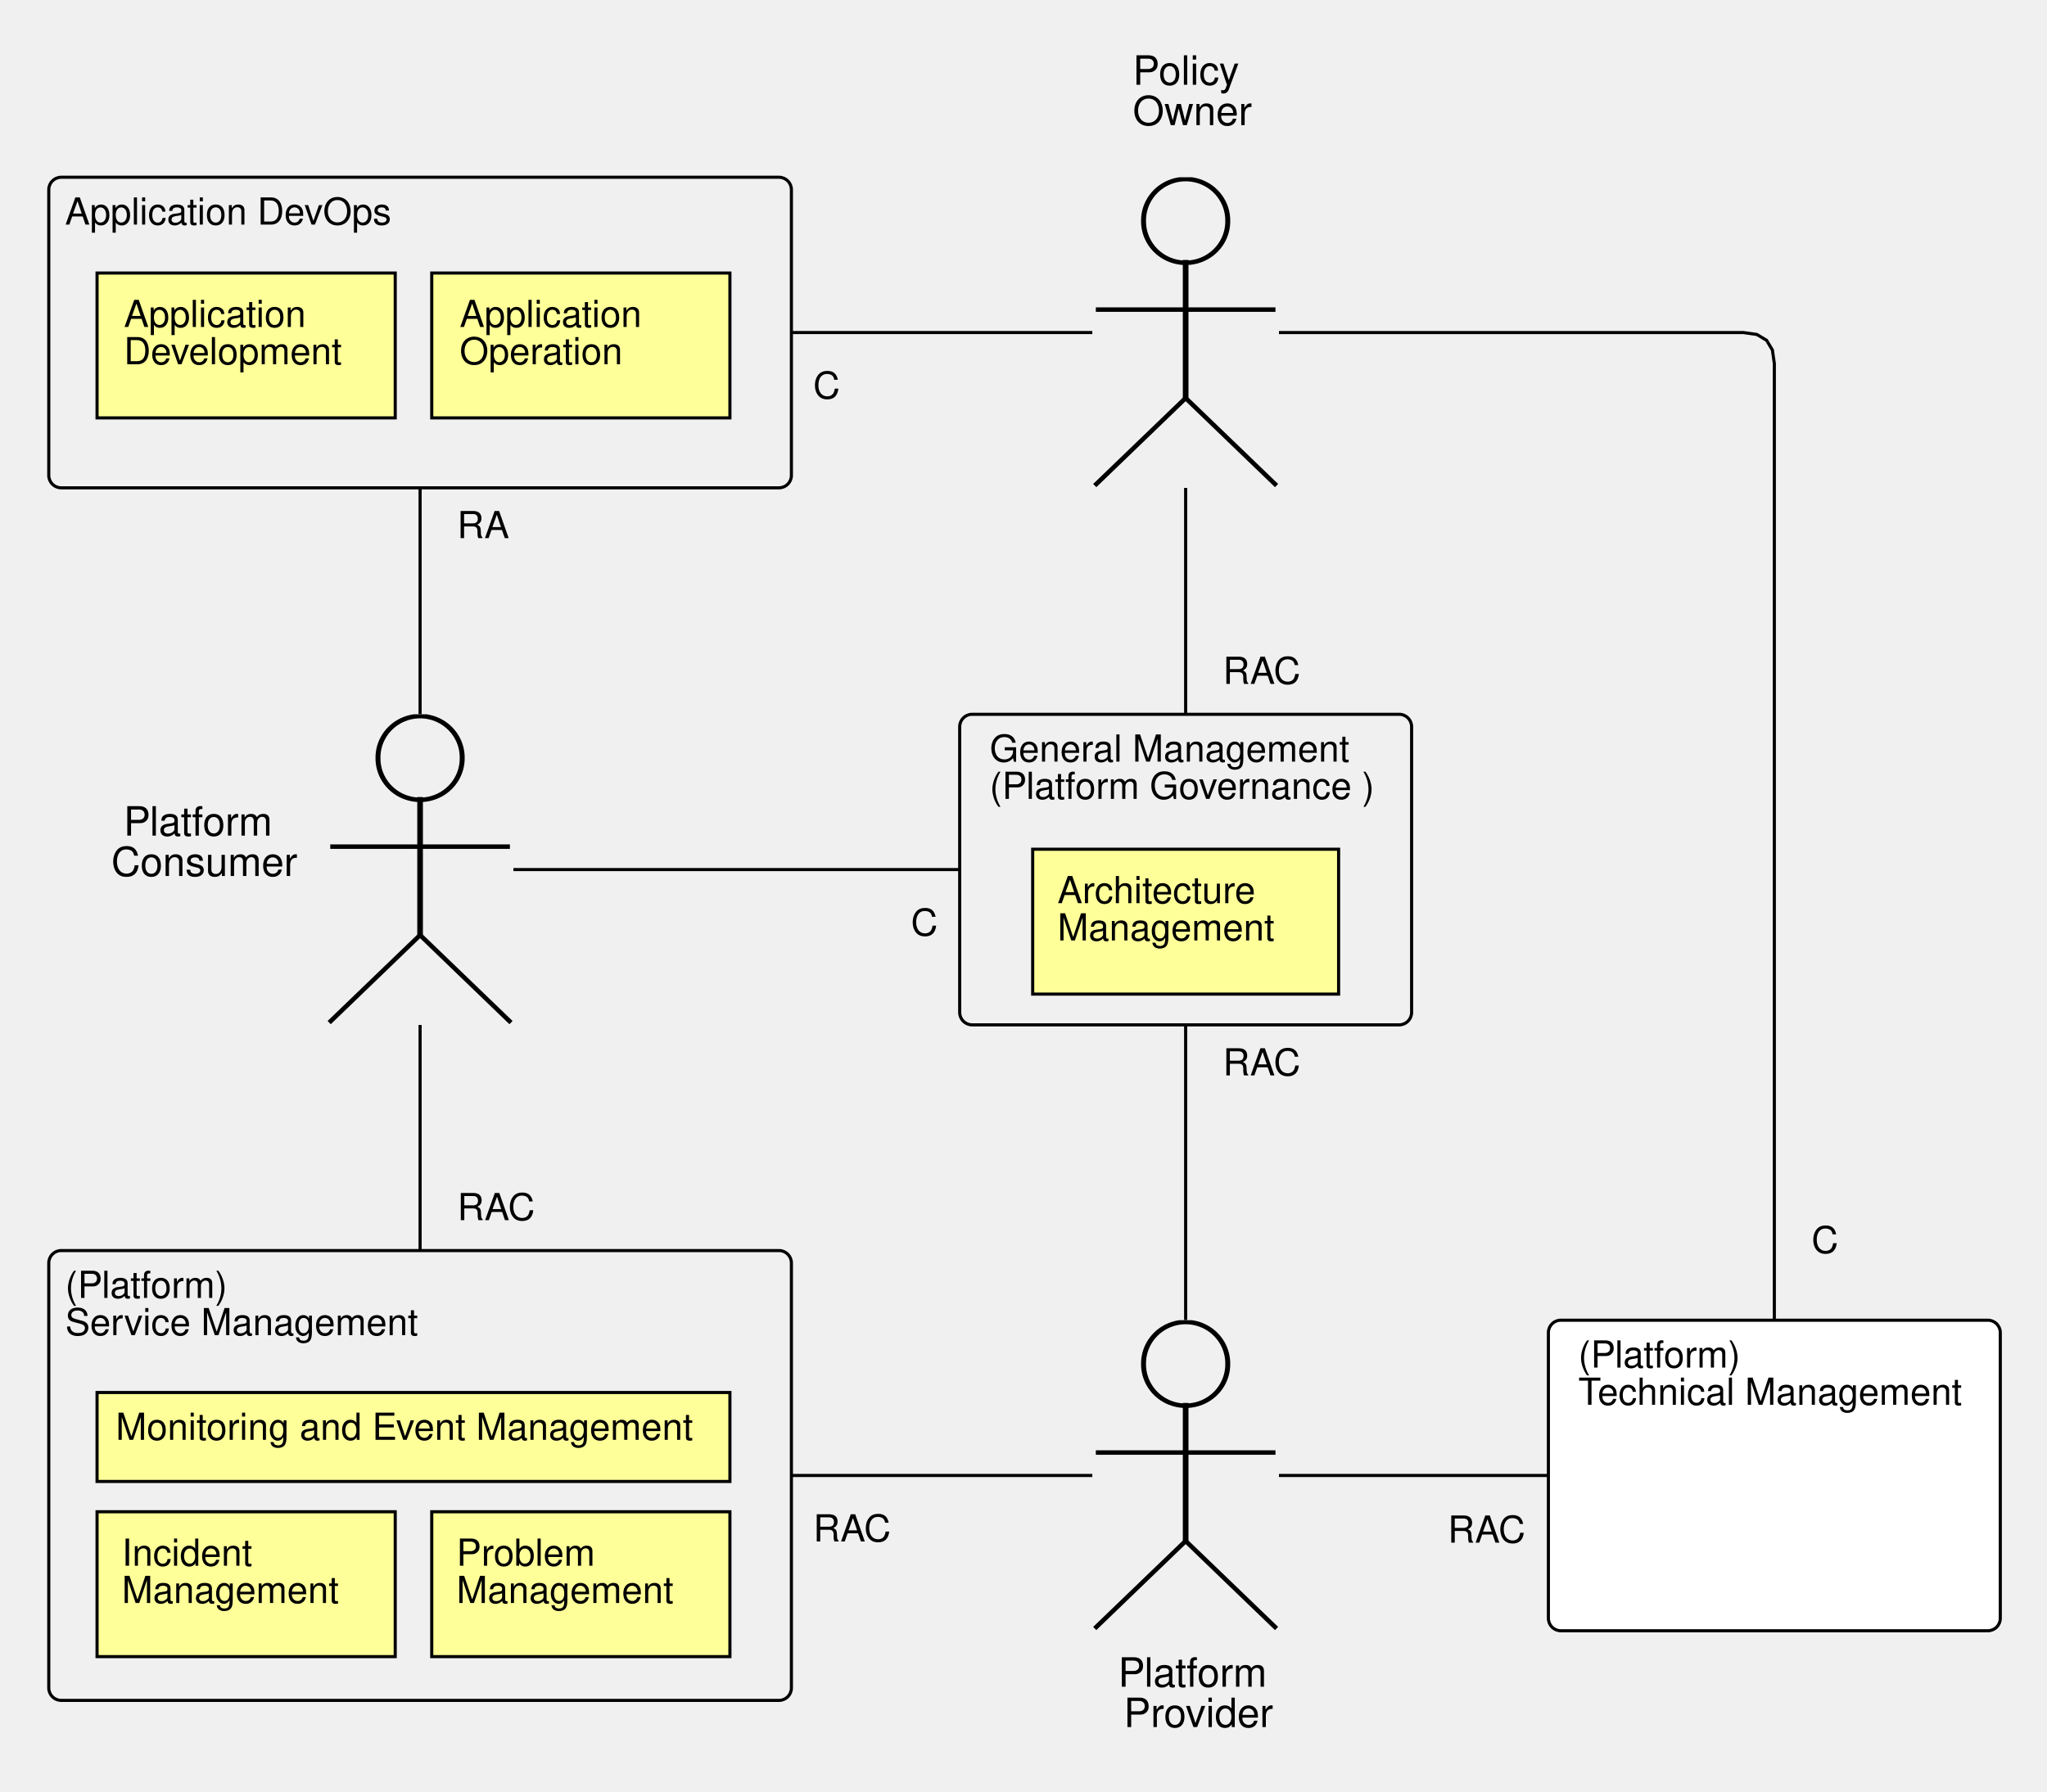
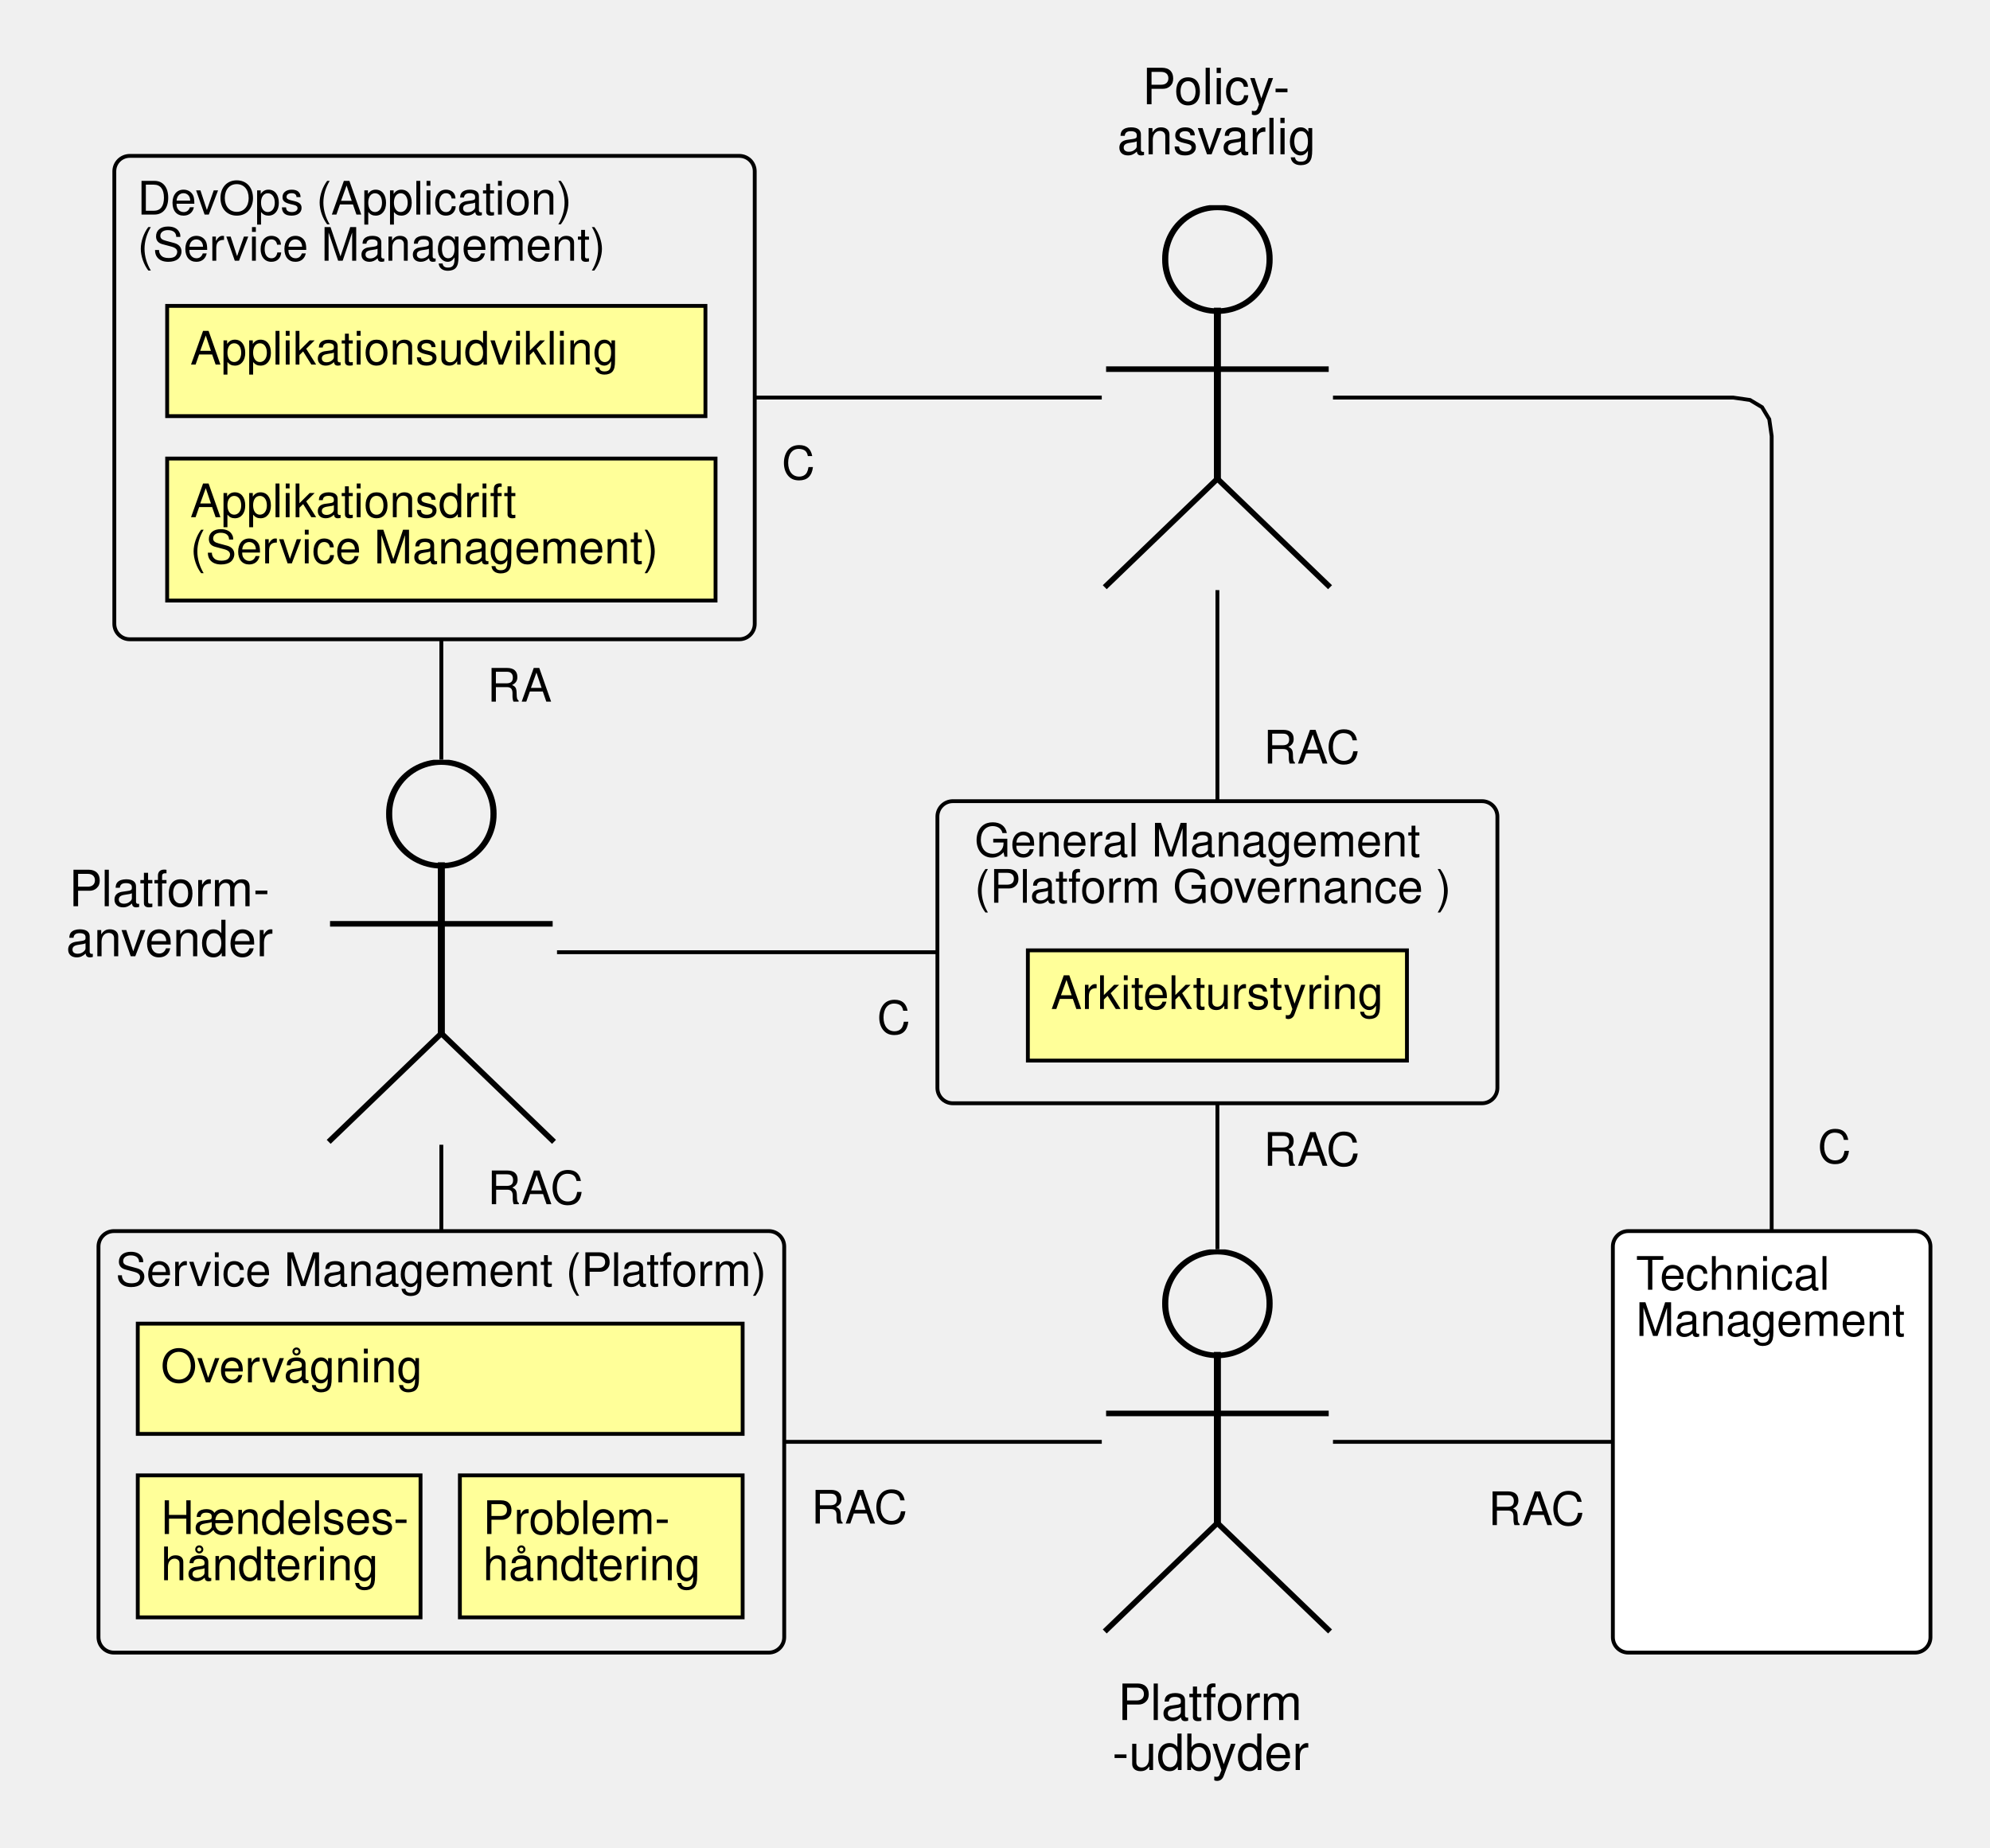
- <svg xmlns="http://www.w3.org/2000/svg" xmlns:xlink="http://www.w3.org/1999/xlink" fill-opacity="1" color-rendering="auto" color-interpolation="auto" text-rendering="auto" stroke="black" stroke-linecap="square" stroke-miterlimit="10" shape-rendering="auto" stroke-opacity="1" fill="black" stroke-dasharray="none" font-weight="normal" stroke-width="1" height="auto" font-family="'Dialog'" font-style="normal" stroke-linejoin="miter" font-size="12px" stroke-dashoffset="0" image-rendering="auto" viewBox="0 0 659 577">
+ <svg xmlns="http://www.w3.org/2000/svg" xmlns:xlink="http://www.w3.org/1999/xlink" fill-opacity="1" color-rendering="auto" color-interpolation="auto" text-rendering="auto" stroke="black" stroke-linecap="square" width="517" stroke-miterlimit="10" shape-rendering="auto" stroke-opacity="1" fill="black" stroke-dasharray="none" font-weight="normal" stroke-width="1" height="480" font-family="'Dialog'" font-style="normal" stroke-linejoin="miter" font-size="12px" stroke-dashoffset="0" image-rendering="auto">
  <defs id="genericDefs" />
  <g>
    <g id="y.node.0">
      <a xlink:href="https://digst.github.io/cloud/spec.html#platformudbyder">
-         <g text-rendering="geometricPrecision" shape-rendering="geometricPrecision" transform="matrix(1.4634,0,0,1.4493,351.7021,425.1)">
+         <g text-rendering="geometricPrecision" shape-rendering="geometricPrecision" transform="matrix(1.4634,0,0,1.4493,286.2799,324.6524)">
          <g>
            <svg opacity="1" writing-mode="lr-tb" stop-color="rgb(0, 0, 0)" shape-rendering="auto" glyph-orientation-horizontal="0deg" color-profile="auto" lighting-color="rgb(255, 255, 255)" color="rgb(0, 0, 0)" font-weight="400" alignment-baseline="auto" font-style="normal" version="1.0" color-interpolation-filters="linearrgb" text-anchor="start" stroke-linecap="butt" color-interpolation="srgb" font-variant="normal" word-spacing="normal" fill-opacity="1" text-rendering="auto" clip-path="none" text-decoration="none" letter-spacing="normal" glyph-orientation-vertical="auto" display="inline" font-size-adjust="none" overflow="hidden" fill="rgb(0, 0, 0)" font-stretch="normal" stroke-dasharray="none" id="svg1.svg2" stroke-miterlimit="4" stop-opacity="1" color-rendering="auto" font-size="12" pointer-events="visiblepainted" mask="none" direction="ltr" baseline-shift="baseline" enable-background="accumulate" fill-rule="nonzero" image-rendering="auto" stroke-dashoffset="0" marker-end="none" width="41" clip="auto" cursor="auto" stroke="none" filter="none" visibility="visible" kerning="auto" stroke-width="1" font-family="&quot;Arial&quot;,&quot;Helvetica&quot;,sans-serif" flood-opacity="1" clip-rule="nonzero" src="none" height="68.997" unicode-bidi="normal" stroke-linejoin="miter" stroke-opacity="1" flood-color="rgb(0, 0, 0)" dominant-baseline="auto" marker-start="none" marker-mid="none">
              <defs id="svg1.defs4">
                <clipPath clipPathUnits="userSpaceOnUse" id="clipPath1">
-                   <path d="M0 0 L659 0 L659 577 L0 577 L0 0 Z" />
+                   <path d="M0 0 L517 0 L517 480 L0 480 L0 0 Z" />
                </clipPath>
                <clipPath clipPathUnits="userSpaceOnUse" id="clipPath2">
                  <path d="M0 0 L0 18 L140 18 L140 0 Z" />
                </clipPath>
              </defs>
              <g id="svg1.layer1" transform="translate(-29.5,-42.95948)">
                <a id="svg1.a3142" transform="matrix(1.087391,0,0,1,-4.4742,0)">
                  <path transform="translate(11.58689,5.290899)" style="fill:none;fill-rule:evenodd;stroke:#000000;stroke-width:1px;stroke-linecap:butt;stroke-linejoin:miter;stroke-opacity:1" id="svg1.path2160" d="M 47.029 47.37 A 8.52 9.201 0 1 1  29.99,47.37 A 8.52 9.201 0 1 1  47.029 47.37 z" />
                </a>
                <path style="fill:none" d="M 47.711 48.392 A 3.749 0 0 1 1  40.213,48.392 A 3.749 0 0 1 1  47.711 48.392 z" id="svg1.path3134" />
                <path style="fill:none;fill-rule:evenodd;stroke:#000000;stroke-width:1.243px;stroke-linecap:butt;stroke-linejoin:miter;stroke-opacity:1" d="M 50,61.337 C 50,91.363 50,92.248 50,92.248" id="svg1.path3136" />
                <path style="fill:none;fill-rule:evenodd;stroke:#000000;stroke-width:1px;stroke-linecap:butt;stroke-linejoin:miter;stroke-opacity:1" d="M 69.761,72.362 C 69.761,72.362 69.761,72.362 50.239,72.362 C 30.239,72.362 30.239,72.362 30.239,72.362 L 30.239,72.362" id="svg1.path3138" />
                <path style="fill:none;fill-rule:evenodd;stroke:#000000;stroke-width:1px;stroke-linecap:butt;stroke-linejoin:miter;stroke-opacity:1" d="M 30,111.457 C 30,111.457 30,111.457 50,92.014 C 70,111.457 70,111.457 70,111.457" id="svg1.path3140" />
              </g>
            </svg>
          </g>
        </g>
        <g>
-           <g font-size="13px" stroke-linecap="butt" transform="matrix(1,0,0,1,219,20)" text-rendering="geometricPrecision" font-family="'Helvetica'" shape-rendering="geometricPrecision" stroke-miterlimit="1.45">
-             <text x="140.973" xml:space="preserve" y="523.115" stroke="none">Platform </text>
-           </g>
-           <g font-size="13px" stroke-linecap="butt" transform="matrix(1,0,0,1,219,20)" text-rendering="geometricPrecision" font-family="'Helvetica'" shape-rendering="geometricPrecision" stroke-miterlimit="1.45">
-             <text x="142.776" xml:space="preserve" y="536.115" stroke="none">Provider</text>
+           <g font-size="13px" stroke-linecap="butt" transform="matrix(1,0,0,1,233,-6)" text-rendering="geometricPrecision" font-family="'Helvetica'" shape-rendering="geometricPrecision" stroke-miterlimit="1.45">
+             <text x="57.425" xml:space="preserve" y="452.93" stroke="none">Platform</text>
+           </g>
+           <g font-size="13px" stroke-linecap="butt" transform="matrix(1,0,0,1,233,-6)" text-rendering="geometricPrecision" font-family="'Helvetica'" shape-rendering="geometricPrecision" stroke-miterlimit="1.45">
+             <text x="55.972" xml:space="preserve" y="465.93" stroke="none">-udbyder</text>
          </g>
        </g>
      </a>
    </g>
    <g id="y.node.1">
      <a xlink:href="https://digst.github.io/cloud/spec.html#platformanvender">
-         <g text-rendering="geometricPrecision" shape-rendering="geometricPrecision" transform="matrix(1.4634,0,0,1.4493,105.2421,230)">
+         <g text-rendering="geometricPrecision" shape-rendering="geometricPrecision" transform="matrix(1.4634,0,0,1.4493,84.6625,197.4284)">
          <g>
            <svg opacity="1" writing-mode="lr-tb" stop-color="rgb(0, 0, 0)" shape-rendering="auto" glyph-orientation-horizontal="0deg" color-profile="auto" lighting-color="rgb(255, 255, 255)" color="rgb(0, 0, 0)" font-weight="400" alignment-baseline="auto" font-style="normal" version="1.0" color-interpolation-filters="linearrgb" text-anchor="start" stroke-linecap="butt" color-interpolation="srgb" font-variant="normal" word-spacing="normal" fill-opacity="1" text-rendering="auto" clip-path="none" text-decoration="none" letter-spacing="normal" glyph-orientation-vertical="auto" display="inline" font-size-adjust="none" overflow="hidden" fill="rgb(0, 0, 0)" font-stretch="normal" stroke-dasharray="none" id="svg2.svg2" stroke-miterlimit="4" stop-opacity="1" color-rendering="auto" font-size="12" pointer-events="visiblepainted" mask="none" direction="ltr" baseline-shift="baseline" enable-background="accumulate" fill-rule="nonzero" image-rendering="auto" stroke-dashoffset="0" marker-end="none" width="41" clip="auto" cursor="auto" stroke="none" filter="none" visibility="visible" kerning="auto" stroke-width="1" font-family="&quot;Arial&quot;,&quot;Helvetica&quot;,sans-serif" flood-opacity="1" clip-rule="nonzero" src="none" height="68.997" unicode-bidi="normal" stroke-linejoin="miter" stroke-opacity="1" flood-color="rgb(0, 0, 0)" dominant-baseline="auto" marker-start="none" marker-mid="none">
              <defs id="svg2.defs4" />
              <g id="svg2.layer1" transform="translate(-29.5,-42.95948)">
                <a id="svg2.a3142" transform="matrix(1.087391,0,0,1,-4.4742,0)">
                  <path transform="translate(11.58689,5.290899)" style="fill:none;fill-rule:evenodd;stroke:#000000;stroke-width:1px;stroke-linecap:butt;stroke-linejoin:miter;stroke-opacity:1" id="svg2.path2160" d="M 47.029 47.37 A 8.52 9.201 0 1 1  29.99,47.37 A 8.52 9.201 0 1 1  47.029 47.37 z" />
                </a>
                <path style="fill:none" d="M 47.711 48.392 A 3.749 0 0 1 1  40.213,48.392 A 3.749 0 0 1 1  47.711 48.392 z" id="svg2.path3134" />
                <path style="fill:none;fill-rule:evenodd;stroke:#000000;stroke-width:1.243px;stroke-linecap:butt;stroke-linejoin:miter;stroke-opacity:1" d="M 50,61.337 C 50,91.363 50,92.248 50,92.248" id="svg2.path3136" />
                <path style="fill:none;fill-rule:evenodd;stroke:#000000;stroke-width:1px;stroke-linecap:butt;stroke-linejoin:miter;stroke-opacity:1" d="M 69.761,72.362 C 69.761,72.362 69.761,72.362 50.239,72.362 C 30.239,72.362 30.239,72.362 30.239,72.362 L 30.239,72.362" id="svg2.path3138" />
                <path style="fill:none;fill-rule:evenodd;stroke:#000000;stroke-width:1px;stroke-linecap:butt;stroke-linejoin:miter;stroke-opacity:1" d="M 30,111.457 C 30,111.457 30,111.457 50,92.014 C 70,111.457 70,111.457 70,111.457" id="svg2.path3140" />
              </g>
            </svg>
          </g>
        </g>
        <g>
-           <g font-size="13px" stroke-linecap="butt" transform="matrix(1,0,0,1,219,20)" text-rendering="geometricPrecision" font-family="'Helvetica'" shape-rendering="geometricPrecision" stroke-miterlimit="1.45">
-             <text x="-179.203" xml:space="preserve" y="249.067" stroke="none">Platform </text>
-             <text x="-183.18" xml:space="preserve" y="262.067" stroke="none">Consumer</text>
+           <g font-size="13px" stroke-linecap="butt" transform="matrix(1,0,0,1,233,-6)" text-rendering="geometricPrecision" font-family="'Helvetica'" shape-rendering="geometricPrecision" stroke-miterlimit="1.45">
+             <text x="-215.101" xml:space="preserve" y="241.474" stroke="none">Platform-</text>
+             <text x="-215.84" xml:space="preserve" y="254.474" stroke="none">anvender</text>
          </g>
        </g>
      </a>
    </g>
    <g id="y.node.2">
      <a xlink:href="https://digst.github.io/cloud/spec.html#policy-owner">
-         <g text-rendering="geometricPrecision" shape-rendering="geometricPrecision" transform="matrix(1.4634,0,0,1.4493,351.7021,57.0764)">
+         <g text-rendering="geometricPrecision" shape-rendering="geometricPrecision" transform="matrix(1.4634,0,0,1.4493,286.2799,53.3084)">
          <g>
            <svg opacity="1" writing-mode="lr-tb" stop-color="rgb(0, 0, 0)" shape-rendering="auto" glyph-orientation-horizontal="0deg" color-profile="auto" lighting-color="rgb(255, 255, 255)" color="rgb(0, 0, 0)" font-weight="400" alignment-baseline="auto" font-style="normal" version="1.0" color-interpolation-filters="linearrgb" text-anchor="start" stroke-linecap="butt" color-interpolation="srgb" font-variant="normal" word-spacing="normal" fill-opacity="1" text-rendering="auto" clip-path="none" text-decoration="none" letter-spacing="normal" glyph-orientation-vertical="auto" display="inline" font-size-adjust="none" overflow="hidden" fill="rgb(0, 0, 0)" font-stretch="normal" stroke-dasharray="none" id="svg3.svg2" stroke-miterlimit="4" stop-opacity="1" color-rendering="auto" font-size="12" pointer-events="visiblepainted" mask="none" direction="ltr" baseline-shift="baseline" enable-background="accumulate" fill-rule="nonzero" image-rendering="auto" stroke-dashoffset="0" marker-end="none" width="41" clip="auto" cursor="auto" stroke="none" filter="none" visibility="visible" kerning="auto" stroke-width="1" font-family="&quot;Arial&quot;,&quot;Helvetica&quot;,sans-serif" flood-opacity="1" clip-rule="nonzero" src="none" height="68.997" unicode-bidi="normal" stroke-linejoin="miter" stroke-opacity="1" flood-color="rgb(0, 0, 0)" dominant-baseline="auto" marker-start="none" marker-mid="none">
              <defs id="svg3.defs4" />
              <g id="svg3.layer1" transform="translate(-29.5,-42.95948)">
                <a id="svg3.a3142" transform="matrix(1.087391,0,0,1,-4.4742,0)">
                  <path transform="translate(11.58689,5.290899)" style="fill:none;fill-rule:evenodd;stroke:#000000;stroke-width:1px;stroke-linecap:butt;stroke-linejoin:miter;stroke-opacity:1" id="svg3.path2160" d="M 47.029 47.37 A 8.52 9.201 0 1 1  29.99,47.37 A 8.52 9.201 0 1 1  47.029 47.37 z" />
                </a>
                <path style="fill:none" d="M 47.711 48.392 A 3.749 0 0 1 1  40.213,48.392 A 3.749 0 0 1 1  47.711 48.392 z" id="svg3.path3134" />
                <path style="fill:none;fill-rule:evenodd;stroke:#000000;stroke-width:1.243px;stroke-linecap:butt;stroke-linejoin:miter;stroke-opacity:1" d="M 50,61.337 C 50,91.363 50,92.248 50,92.248" id="svg3.path3136" />
                <path style="fill:none;fill-rule:evenodd;stroke:#000000;stroke-width:1px;stroke-linecap:butt;stroke-linejoin:miter;stroke-opacity:1" d="M 69.761,72.362 C 69.761,72.362 69.761,72.362 50.239,72.362 C 30.239,72.362 30.239,72.362 30.239,72.362 L 30.239,72.362" id="svg3.path3138" />
                <path style="fill:none;fill-rule:evenodd;stroke:#000000;stroke-width:1px;stroke-linecap:butt;stroke-linejoin:miter;stroke-opacity:1" d="M 30,111.457 C 30,111.457 30,111.457 50,92.014 C 70,111.457 70,111.457 70,111.457" id="svg3.path3140" />
              </g>
            </svg>
          </g>
        </g>
        <g>
-           <g font-size="13px" stroke-linecap="butt" transform="matrix(1,0,0,1,219,20)" text-rendering="geometricPrecision" font-family="'Helvetica'" shape-rendering="geometricPrecision" stroke-miterlimit="1.45">
-             <text x="145.685" xml:space="preserve" y="7.292" stroke="none">Policy </text>
-             <text x="145.685" xml:space="preserve" y="20.292" stroke="none">Owner</text>
+           <g font-size="13px" stroke-linecap="butt" transform="matrix(1,0,0,1,233,-6)" text-rendering="geometricPrecision" font-family="'Helvetica'" shape-rendering="geometricPrecision" stroke-miterlimit="1.45">
+             <text x="63.777" xml:space="preserve" y="33.09" stroke="none">Policy-</text>
+             <text x="57.267" xml:space="preserve" y="46.09" stroke="none">ansvarlig</text>
          </g>
        </g>
      </a>
    </g>
    <g id="y.node.3">
-       <g text-rendering="geometricPrecision" stroke-miterlimit="1.45" shape-rendering="geometricPrecision" transform="matrix(1,0,0,1,219,20)" stroke-linecap="butt">
-         <rect x="-203.298" y="382.676" fill="none" width="239.079" rx="4" ry="4" height="144.847" />
-       </g>
-       <g>
-         <g text-rendering="geometricPrecision" stroke-miterlimit="1.45" shape-rendering="geometricPrecision" font-family="'Helvetica'" transform="matrix(1,0,0,1,219,20)" stroke-linecap="butt">
-           <text x="-197.996" xml:space="preserve" y="397.919" stroke="none">(Platform) </text>
-           <text x="-197.996" xml:space="preserve" y="409.919" stroke="none">Service Management</text>
+       <g text-rendering="geometricPrecision" stroke-miterlimit="1.45" shape-rendering="geometricPrecision" transform="matrix(1,0,0,1,233,-6)" stroke-linecap="butt">
+         <rect x="-207.413" y="325.893" fill="none" width="178.151" rx="4" ry="4" height="109.519" />
+       </g>
+       <g>
+         <g text-rendering="geometricPrecision" stroke-miterlimit="1.45" shape-rendering="geometricPrecision" font-family="'Helvetica'" transform="matrix(1,0,0,1,233,-6)" stroke-linecap="butt">
+           <text x="-202.953" xml:space="preserve" y="340.159" stroke="none">Service Management (Platform)</text>
        </g>
      </g>
    </g>
    <g id="y.node.4">
-       <g text-rendering="geometricPrecision" stroke-miterlimit="1.45" shape-rendering="geometricPrecision" transform="matrix(1,0,0,1,219,20)" stroke-linecap="butt">
-         <rect x="-203.298" y="37.076" fill="none" width="239.079" rx="4" ry="4" height="100" />
-       </g>
-       <g>
-         <g text-rendering="geometricPrecision" stroke-miterlimit="1.45" shape-rendering="geometricPrecision" font-family="'Helvetica'" transform="matrix(1,0,0,1,219,20)" stroke-linecap="butt">
-           <text x="-198.07" xml:space="preserve" y="52.32" stroke="none">Application DevOps</text>
+       <g text-rendering="geometricPrecision" stroke-miterlimit="1.45" shape-rendering="geometricPrecision" transform="matrix(1,0,0,1,233,-6)" stroke-linecap="butt">
+         <rect x="-203.298" y="46.508" fill="none" width="166.375" rx="4" ry="4" height="125.6" />
+       </g>
+       <g>
+         <g text-rendering="geometricPrecision" stroke-miterlimit="1.45" shape-rendering="geometricPrecision" font-family="'Helvetica'" transform="matrix(1,0,0,1,233,-6)" stroke-linecap="butt">
+           <text x="-197.298" xml:space="preserve" y="61.749" stroke="none">DevOps (Application) </text>
+           <text x="-197.298" xml:space="preserve" y="73.749" stroke="none">(Service Management)</text>
        </g>
      </g>
    </g>
    <g id="y.node.5">
-       <g fill="white" text-rendering="geometricPrecision" shape-rendering="geometricPrecision" transform="matrix(1,0,0,1,219,20)" stroke="white">
-         <rect x="279.48" y="405.1" width="145.484" rx="4" ry="4" height="100" stroke="none" />
-       </g>
-       <g text-rendering="geometricPrecision" stroke-miterlimit="1.45" shape-rendering="geometricPrecision" transform="matrix(1,0,0,1,219,20)" stroke-linecap="butt">
-         <rect x="279.48" y="405.1" fill="none" width="145.484" rx="4" ry="4" height="100" />
-       </g>
-       <g>
-         <g text-rendering="geometricPrecision" stroke-miterlimit="1.45" shape-rendering="geometricPrecision" font-family="'Helvetica'" transform="matrix(1,0,0,1,219,20)" stroke-linecap="butt">
-           <text x="289.113" xml:space="preserve" y="420.342" stroke="none">(Platform) </text>
-           <text x="289.113" xml:space="preserve" y="432.342" stroke="none">Technical Management</text>
+       <g fill="white" text-rendering="geometricPrecision" shape-rendering="geometricPrecision" transform="matrix(1,0,0,1,233,-6)" stroke="white">
+         <rect x="186.022" y="325.893" width="82.508" rx="4" ry="4" height="109.519" stroke="none" />
+       </g>
+       <g text-rendering="geometricPrecision" stroke-miterlimit="1.45" shape-rendering="geometricPrecision" transform="matrix(1,0,0,1,233,-6)" stroke-linecap="butt">
+         <rect x="186.022" y="325.893" fill="none" width="82.508" rx="4" ry="4" height="109.519" />
+       </g>
+       <g>
+         <g text-rendering="geometricPrecision" stroke-miterlimit="1.45" shape-rendering="geometricPrecision" font-family="'Helvetica'" transform="matrix(1,0,0,1,233,-6)" stroke-linecap="butt">
+           <text x="192.022" xml:space="preserve" y="341.133" stroke="none">Technical </text>
+           <text x="192.022" xml:space="preserve" y="353.133" stroke="none">Management</text>
        </g>
      </g>
    </g>
    <g id="y.node.6">
-       <g text-rendering="geometricPrecision" stroke-miterlimit="1.45" shape-rendering="geometricPrecision" transform="matrix(1,0,0,1,219,20)" stroke-linecap="butt">
-         <rect x="89.96" y="210" fill="none" width="145.484" rx="4" ry="4" height="100" />
-       </g>
-       <g>
-         <g text-rendering="geometricPrecision" stroke-miterlimit="1.45" shape-rendering="geometricPrecision" font-family="'Helvetica'" transform="matrix(1,0,0,1,219,20)" stroke-linecap="butt">
-           <text x="99.605" xml:space="preserve" y="225.242" stroke="none">General Management</text>
-           <text x="99.605" xml:space="preserve" y="237.242" stroke="none">(Platform Governance )</text>
+       <g text-rendering="geometricPrecision" stroke-miterlimit="1.45" shape-rendering="geometricPrecision" transform="matrix(1,0,0,1,233,-6)" stroke-linecap="butt">
+         <rect x="10.538" y="214.18" fill="none" width="145.484" rx="4" ry="4" height="78.496" />
+       </g>
+       <g>
+         <g text-rendering="geometricPrecision" stroke-miterlimit="1.45" shape-rendering="geometricPrecision" font-family="'Helvetica'" transform="matrix(1,0,0,1,233,-6)" stroke-linecap="butt">
+           <text x="20.182" xml:space="preserve" y="228.562" stroke="none">General Management</text>
+           <text x="20.182" xml:space="preserve" y="240.562" stroke="none">(Platform Governance )</text>
        </g>
      </g>
    </g>
    <g id="y.node.7">
      <a xlink:href="https://digst.github.io/cloud/spec.html#problem-management">
-         <g fill="rgb(255,255,153)" text-rendering="geometricPrecision" shape-rendering="geometricPrecision" transform="matrix(1,0,0,1,219,20)" stroke="rgb(255,255,153)">
-           <rect x="-80.005" width="95.989" height="46.647" y="466.782" stroke="none" />
-         </g>
-         <g text-rendering="geometricPrecision" stroke-miterlimit="1.45" shape-rendering="geometricPrecision" transform="matrix(1,0,0,1,219,20)" stroke-linecap="butt">
-           <rect fill="none" x="-80.005" width="95.989" height="46.647" y="466.782" />
-         </g>
-         <g>
-           <g text-rendering="geometricPrecision" stroke-miterlimit="1.45" shape-rendering="geometricPrecision" font-family="'Helvetica'" transform="matrix(1,0,0,1,219,20)" stroke-linecap="butt">
-             <text x="-72.026" xml:space="preserve" y="484.157" stroke="none">Problem </text>
-             <text x="-72.026" xml:space="preserve" y="496.157" stroke="none">Management</text>
+         <g fill="rgb(255,255,153)" text-rendering="geometricPrecision" shape-rendering="geometricPrecision" transform="matrix(1,0,0,1,233,-6)" stroke="rgb(255,255,153)">
+           <rect x="-113.523" width="73.461" height="36.898" y="389.362" stroke="none" />
+         </g>
+         <g text-rendering="geometricPrecision" stroke-miterlimit="1.45" shape-rendering="geometricPrecision" transform="matrix(1,0,0,1,233,-6)" stroke-linecap="butt">
+           <rect fill="none" x="-113.523" width="73.461" height="36.898" y="389.362" />
+         </g>
+         <g>
+           <g text-rendering="geometricPrecision" stroke-miterlimit="1.45" shape-rendering="geometricPrecision" font-family="'Helvetica'" transform="matrix(1,0,0,1,233,-6)" stroke-linecap="butt">
+             <text x="-107.523" xml:space="preserve" y="404.602" stroke="none">Problem- </text>
+             <text x="-107.523" xml:space="preserve" y="416.602" stroke="none">håndtering</text>
          </g>
        </g>
      </a>
    </g>
    <g id="y.node.8">
      <a xlink:href="https://digst.github.io/cloud/spec.html#incident-management">
-         <g fill="rgb(255,255,153)" text-rendering="geometricPrecision" shape-rendering="geometricPrecision" transform="matrix(1,0,0,1,219,20)" stroke="rgb(255,255,153)">
-           <rect x="-187.753" width="95.989" height="46.647" y="466.782" stroke="none" />
-         </g>
-         <g text-rendering="geometricPrecision" stroke-miterlimit="1.45" shape-rendering="geometricPrecision" transform="matrix(1,0,0,1,219,20)" stroke-linecap="butt">
-           <rect fill="none" x="-187.753" width="95.989" height="46.647" y="466.782" />
-         </g>
-         <g>
-           <g text-rendering="geometricPrecision" stroke-miterlimit="1.45" shape-rendering="geometricPrecision" font-family="'Helvetica'" transform="matrix(1,0,0,1,219,20)" stroke-linecap="butt">
-             <text x="-179.774" xml:space="preserve" y="484.157" stroke="none">Incident </text>
-             <text x="-179.774" xml:space="preserve" y="496.157" stroke="none">Management</text>
+         <g fill="rgb(255,255,153)" text-rendering="geometricPrecision" shape-rendering="geometricPrecision" transform="matrix(1,0,0,1,233,-6)" stroke="rgb(255,255,153)">
+           <rect x="-197.207" width="73.461" height="36.898" y="389.362" stroke="none" />
+         </g>
+         <g text-rendering="geometricPrecision" stroke-miterlimit="1.45" shape-rendering="geometricPrecision" transform="matrix(1,0,0,1,233,-6)" stroke-linecap="butt">
+           <rect fill="none" x="-197.207" width="73.461" height="36.898" y="389.362" />
+         </g>
+         <g>
+           <g text-rendering="geometricPrecision" stroke-miterlimit="1.45" shape-rendering="geometricPrecision" font-family="'Helvetica'" transform="matrix(1,0,0,1,233,-6)" stroke-linecap="butt">
+             <text x="-191.207" xml:space="preserve" y="404.602" stroke="none">Hændelses-</text>
+             <text x="-191.207" xml:space="preserve" y="416.602" stroke="none">håndtering</text>
          </g>
        </g>
      </a>
    </g>
    <g id="y.node.9">
      <a xlink:href="https://digst.github.io/cloud/spec.html#monitoring-and-event-management">
-         <g fill="rgb(255,255,153)" text-rendering="geometricPrecision" shape-rendering="geometricPrecision" transform="matrix(1,0,0,1,219,20)" stroke="rgb(255,255,153)">
-           <rect x="-187.753" width="203.737" height="28.647" y="428.382" stroke="none" />
-         </g>
-         <g text-rendering="geometricPrecision" stroke-miterlimit="1.45" shape-rendering="geometricPrecision" transform="matrix(1,0,0,1,219,20)" stroke-linecap="butt">
-           <rect fill="none" x="-187.753" width="203.737" height="28.647" y="428.382" />
-         </g>
-         <g>
-           <g text-rendering="geometricPrecision" stroke-miterlimit="1.45" shape-rendering="geometricPrecision" font-family="'Helvetica'" transform="matrix(1,0,0,1,219,20)" stroke-linecap="butt">
-             <text x="-181.753" xml:space="preserve" y="443.622" stroke="none">Monitoring and Event Management</text>
+         <g fill="rgb(255,255,153)" text-rendering="geometricPrecision" shape-rendering="geometricPrecision" transform="matrix(1,0,0,1,233,-6)" stroke="rgb(255,255,153)">
+           <rect x="-197.207" width="157.145" height="28.647" y="349.938" stroke="none" />
+         </g>
+         <g text-rendering="geometricPrecision" stroke-miterlimit="1.45" shape-rendering="geometricPrecision" transform="matrix(1,0,0,1,233,-6)" stroke-linecap="butt">
+           <rect fill="none" x="-197.207" width="157.145" height="28.647" y="349.938" />
+         </g>
+         <g>
+           <g text-rendering="geometricPrecision" stroke-miterlimit="1.45" shape-rendering="geometricPrecision" font-family="'Helvetica'" transform="matrix(1,0,0,1,233,-6)" stroke-linecap="butt">
+             <text x="-191.207" xml:space="preserve" y="365.178" stroke="none">Overvågning</text>
          </g>
        </g>
      </a>
    </g>
    <g id="y.node.10">
-       <a xlink:href="#applikationsudvikling-og--drift">
-         <g fill="rgb(255,255,153)" text-rendering="geometricPrecision" shape-rendering="geometricPrecision" transform="matrix(1,0,0,1,219,20)" stroke="rgb(255,255,153)">
-           <rect x="-187.753" width="95.989" height="46.647" y="67.915" stroke="none" />
-         </g>
-         <g text-rendering="geometricPrecision" stroke-miterlimit="1.45" shape-rendering="geometricPrecision" transform="matrix(1,0,0,1,219,20)" stroke-linecap="butt">
-           <rect fill="none" x="-187.753" width="95.989" height="46.647" y="67.915" />
-         </g>
-         <g>
-           <g text-rendering="geometricPrecision" stroke-miterlimit="1.45" shape-rendering="geometricPrecision" font-family="'Helvetica'" transform="matrix(1,0,0,1,219,20)" stroke-linecap="butt">
-             <text x="-179.106" xml:space="preserve" y="85.29" stroke="none">Application </text>
-             <text x="-179.106" xml:space="preserve" y="97.29" stroke="none">Development</text>
+       <a xlink:href="#application-development-and-operation">
+         <g fill="rgb(255,255,153)" text-rendering="geometricPrecision" shape-rendering="geometricPrecision" transform="matrix(1,0,0,1,233,-6)" stroke="rgb(255,255,153)">
+           <rect x="-189.573" width="139.844" height="28.647" y="85.483" stroke="none" />
+         </g>
+         <g text-rendering="geometricPrecision" stroke-miterlimit="1.45" shape-rendering="geometricPrecision" transform="matrix(1,0,0,1,233,-6)" stroke-linecap="butt">
+           <rect fill="none" x="-189.573" width="139.844" height="28.647" y="85.483" />
+         </g>
+         <g>
+           <g text-rendering="geometricPrecision" stroke-miterlimit="1.45" shape-rendering="geometricPrecision" font-family="'Helvetica'" transform="matrix(1,0,0,1,233,-6)" stroke-linecap="butt">
+             <text x="-183.573" xml:space="preserve" y="100.724" stroke="none">Applikationsudvikling</text>
          </g>
        </g>
      </a>
    </g>
    <g id="y.node.11">
      <a xlink:href="https://digst.github.io/cloud/spec.html#arkitektur--styring">
-         <g fill="rgb(255,255,153)" text-rendering="geometricPrecision" shape-rendering="geometricPrecision" transform="matrix(1,0,0,1,219,20)" stroke="rgb(255,255,153)">
-           <rect x="113.46" width="98.484" height="46.647" y="253.451" stroke="none" />
-         </g>
-         <g text-rendering="geometricPrecision" stroke-miterlimit="1.45" shape-rendering="geometricPrecision" transform="matrix(1,0,0,1,219,20)" stroke-linecap="butt">
-           <rect fill="none" x="113.46" width="98.484" height="46.647" y="253.451" />
-         </g>
-         <g>
-           <g text-rendering="geometricPrecision" stroke-miterlimit="1.45" shape-rendering="geometricPrecision" font-family="'Helvetica'" transform="matrix(1,0,0,1,219,20)" stroke-linecap="butt">
-             <text x="121.439" xml:space="preserve" y="270.826" stroke="none">Architecture </text>
-             <text x="121.439" xml:space="preserve" y="282.826" stroke="none">Management</text>
+         <g fill="rgb(255,255,153)" text-rendering="geometricPrecision" shape-rendering="geometricPrecision" transform="matrix(1,0,0,1,233,-6)" stroke="rgb(255,255,153)">
+           <rect x="34.038" width="98.484" height="28.647" y="252.939" stroke="none" />
+         </g>
+         <g text-rendering="geometricPrecision" stroke-miterlimit="1.45" shape-rendering="geometricPrecision" transform="matrix(1,0,0,1,233,-6)" stroke-linecap="butt">
+           <rect fill="none" x="34.038" width="98.484" height="28.647" y="252.939" />
+         </g>
+         <g>
+           <g text-rendering="geometricPrecision" stroke-miterlimit="1.45" shape-rendering="geometricPrecision" font-family="'Helvetica'" transform="matrix(1,0,0,1,233,-6)" stroke-linecap="butt">
+             <text x="40.038" xml:space="preserve" y="268.179" stroke="none">Arkitekturstyring</text>
          </g>
        </g>
      </a>
    </g>
    <g id="y.node.12">
      <a xlink:href="https://digst.github.io/cloud/spec.html#application-development-and-operation">
-         <g fill="rgb(255,255,153)" text-rendering="geometricPrecision" shape-rendering="geometricPrecision" transform="matrix(1,0,0,1,219,20)" stroke="rgb(255,255,153)">
-           <rect x="-80.005" width="95.989" height="46.647" y="67.915" stroke="none" />
-         </g>
-         <g text-rendering="geometricPrecision" stroke-miterlimit="1.45" shape-rendering="geometricPrecision" transform="matrix(1,0,0,1,219,20)" stroke-linecap="butt">
-           <rect fill="none" x="-80.005" width="95.989" height="46.647" y="67.915" />
-         </g>
-         <g>
-           <g text-rendering="geometricPrecision" stroke-miterlimit="1.45" shape-rendering="geometricPrecision" font-family="'Helvetica'" transform="matrix(1,0,0,1,219,20)" stroke-linecap="butt">
-             <text x="-71.025" xml:space="preserve" y="85.29" stroke="none">Application </text>
-             <text x="-71.025" xml:space="preserve" y="97.29" stroke="none">Operation</text>
+         <g fill="rgb(255,255,153)" text-rendering="geometricPrecision" shape-rendering="geometricPrecision" transform="matrix(1,0,0,1,233,-6)" stroke="rgb(255,255,153)">
+           <rect x="-189.573" width="142.471" height="36.898" y="125.153" stroke="none" />
+         </g>
+         <g text-rendering="geometricPrecision" stroke-miterlimit="1.45" shape-rendering="geometricPrecision" transform="matrix(1,0,0,1,233,-6)" stroke-linecap="butt">
+           <rect fill="none" x="-189.573" width="142.471" height="36.898" y="125.153" />
+         </g>
+         <g>
+           <g text-rendering="geometricPrecision" stroke-miterlimit="1.45" shape-rendering="geometricPrecision" font-family="'Helvetica'" transform="matrix(1,0,0,1,233,-6)" stroke-linecap="butt">
+             <text x="-183.573" xml:space="preserve" y="140.393" stroke="none">Applikationsdrift</text>
+             <text x="-183.573" xml:space="preserve" y="152.393" stroke="none">(Service Management)</text>
          </g>
        </g>
      </a>
    </g>
    <g id="y.edge.3">
-       <g text-rendering="geometricPrecision" stroke-miterlimit="1.45" shape-rendering="geometricPrecision" transform="matrix(1,0,0,1,219,20)" stroke-linecap="butt">
-         <path fill="none" d="M132.655 455.1 L35.782 455.1" />
-       </g>
-       <g>
-         <g text-rendering="geometricPrecision" stroke-miterlimit="1.45" shape-rendering="geometricPrecision" font-family="'Helvetica'" transform="matrix(1,0,0,1,219,20)" stroke-linecap="butt">
-           <text x="42.828" xml:space="preserve" y="476.34" stroke="none">RAC</text>
+       <g text-rendering="geometricPrecision" stroke-miterlimit="1.45" shape-rendering="geometricPrecision" transform="matrix(1,0,0,1,233,-6)" stroke-linecap="butt">
+         <path fill="none" d="M53.24 380.652 L-29.262 380.652" />
+       </g>
+       <g>
+         <g text-rendering="geometricPrecision" stroke-miterlimit="1.45" shape-rendering="geometricPrecision" font-family="'Helvetica'" transform="matrix(1,0,0,1,233,-6)" stroke-linecap="butt">
+           <text x="-22.227" xml:space="preserve" y="401.893" stroke="none">RAC</text>
        </g>
      </g>
    </g>
    <g id="y.edge.4">
-       <g text-rendering="geometricPrecision" stroke-miterlimit="1.45" shape-rendering="geometricPrecision" transform="matrix(1,0,0,1,219,20)" stroke-linecap="butt">
-         <path fill="none" d="M-83.758 310.036 L-83.758 382.641" />
-       </g>
-       <g>
-         <g text-rendering="geometricPrecision" stroke-miterlimit="1.45" shape-rendering="geometricPrecision" font-family="'Helvetica'" transform="matrix(1,0,0,1,219,20)" stroke-linecap="butt">
-           <text x="-71.758" xml:space="preserve" y="372.88" stroke="none">RAC</text>
+       <g text-rendering="geometricPrecision" stroke-miterlimit="1.45" shape-rendering="geometricPrecision" transform="matrix(1,0,0,1,233,-6)" stroke-linecap="butt">
+         <path fill="none" d="M-118.338 303.456 L-118.338 325.892" />
+       </g>
+       <g>
+         <g text-rendering="geometricPrecision" stroke-miterlimit="1.45" shape-rendering="geometricPrecision" font-family="'Helvetica'" transform="matrix(1,0,0,1,233,-6)" stroke-linecap="butt">
+           <text x="-106.337" xml:space="preserve" y="318.9" stroke="none">RAC</text>
        </g>
      </g>
    </g>
    <g id="y.edge.5">
-       <g text-rendering="geometricPrecision" stroke-miterlimit="1.45" shape-rendering="geometricPrecision" transform="matrix(1,0,0,1,219,20)" stroke-linecap="butt">
-         <path fill="none" d="M-83.758 137.112 L-83.758 209.964" />
-       </g>
-       <g>
-         <g text-rendering="geometricPrecision" stroke-miterlimit="1.45" shape-rendering="geometricPrecision" font-family="'Helvetica'" transform="matrix(1,0,0,1,219,20)" stroke-linecap="butt">
-           <text x="-71.824" xml:space="preserve" y="153.278" stroke="none">RA</text>
+       <g text-rendering="geometricPrecision" stroke-miterlimit="1.45" shape-rendering="geometricPrecision" transform="matrix(1,0,0,1,233,-6)" stroke-linecap="butt">
+         <path fill="none" d="M-118.338 172.12 L-118.338 203.398" />
+       </g>
+       <g>
+         <g text-rendering="geometricPrecision" stroke-miterlimit="1.45" shape-rendering="geometricPrecision" font-family="'Helvetica'" transform="matrix(1,0,0,1,233,-6)" stroke-linecap="butt">
+           <text x="-106.404" xml:space="preserve" y="188.31" stroke="none">RA</text>
        </g>
      </g>
    </g>
    <g id="y.edge.6">
-       <g text-rendering="geometricPrecision" stroke-miterlimit="1.45" shape-rendering="geometricPrecision" transform="matrix(1,0,0,1,219,20)" stroke-linecap="butt">
-         <path fill="none" d="M35.782 87.076 L132.655 87.076" />
-       </g>
-       <g>
-         <g text-rendering="geometricPrecision" stroke-miterlimit="1.45" shape-rendering="geometricPrecision" font-family="'Helvetica'" transform="matrix(1,0,0,1,219,20)" stroke-linecap="butt">
-           <text x="42.782" xml:space="preserve" y="108.317" stroke="none">C</text>
+       <g text-rendering="geometricPrecision" stroke-miterlimit="1.45" shape-rendering="geometricPrecision" transform="matrix(1,0,0,1,233,-6)" stroke-linecap="butt">
+         <path fill="none" d="M-36.922 109.308 L53.236 109.308" />
+       </g>
+       <g>
+         <g text-rendering="geometricPrecision" stroke-miterlimit="1.45" shape-rendering="geometricPrecision" font-family="'Helvetica'" transform="matrix(1,0,0,1,233,-6)" stroke-linecap="butt">
+           <text x="-29.922" xml:space="preserve" y="130.549" stroke="none">C</text>
        </g>
      </g>
    </g>
    <g id="y.edge.7">
-       <g text-rendering="geometricPrecision" stroke-miterlimit="1.45" shape-rendering="geometricPrecision" transform="matrix(1,0,0,1,219,20)" stroke-linecap="butt">
-         <path fill="none" d="M192.741 455.1 L279.451 455.1" />
-       </g>
-       <g>
-         <g text-rendering="geometricPrecision" stroke-miterlimit="1.45" shape-rendering="geometricPrecision" font-family="'Helvetica'" transform="matrix(1,0,0,1,219,20)" stroke-linecap="butt">
-           <text x="247.106" xml:space="preserve" y="476.731" stroke="none">RAC</text>
+       <g text-rendering="geometricPrecision" stroke-miterlimit="1.45" shape-rendering="geometricPrecision" transform="matrix(1,0,0,1,233,-6)" stroke-linecap="butt">
+         <path fill="none" d="M113.308 380.652 L186.013 380.652" />
+       </g>
+       <g>
+         <g text-rendering="geometricPrecision" stroke-miterlimit="1.45" shape-rendering="geometricPrecision" font-family="'Helvetica'" transform="matrix(1,0,0,1,233,-6)" stroke-linecap="butt">
+           <text x="153.659" xml:space="preserve" y="402.284" stroke="none">RAC</text>
        </g>
      </g>
    </g>
    <g id="y.edge.8">
-       <g text-rendering="geometricPrecision" stroke-miterlimit="1.45" shape-rendering="geometricPrecision" transform="matrix(1,0,0,1,219,20)" stroke-linecap="butt">
-         <path fill="none" d="M192.741 87.076 L342.222 87.076 L346.597 87.701 L349.722 89.576 L351.597 92.701 L352.222 97.076 L352.222 405.061" />
-       </g>
-       <g>
-         <g text-rendering="geometricPrecision" stroke-miterlimit="1.45" shape-rendering="geometricPrecision" font-family="'Helvetica'" transform="matrix(1,0,0,1,219,20)" stroke-linecap="butt">
-           <text x="364.183" xml:space="preserve" y="383.487" stroke="none">C</text>
+       <g text-rendering="geometricPrecision" stroke-miterlimit="1.45" shape-rendering="geometricPrecision" transform="matrix(1,0,0,1,233,-6)" stroke-linecap="butt">
+         <path fill="none" d="M113.308 109.308 L217.276 109.308 L221.651 109.933 L224.776 111.808 L226.651 114.933 L227.276 119.308 L227.276 325.866" />
+       </g>
+       <g>
+         <g text-rendering="geometricPrecision" stroke-miterlimit="1.45" shape-rendering="geometricPrecision" font-family="'Helvetica'" transform="matrix(1,0,0,1,233,-6)" stroke-linecap="butt">
+           <text x="239.237" xml:space="preserve" y="308.222" stroke="none">C</text>
        </g>
      </g>
    </g>
    <g id="y.edge.0">
-       <g text-rendering="geometricPrecision" stroke-miterlimit="1.45" shape-rendering="geometricPrecision" transform="matrix(1,0,0,1,219,20)" stroke-linecap="butt">
-         <path fill="none" d="M162.702 137.112 L162.702 209.964" />
-       </g>
-       <g>
-         <g text-rendering="geometricPrecision" stroke-miterlimit="1.45" shape-rendering="geometricPrecision" font-family="'Helvetica'" transform="matrix(1,0,0,1,219,20)" stroke-linecap="butt">
-           <text x="174.702" xml:space="preserve" y="200.203" stroke="none">RAC</text>
+       <g text-rendering="geometricPrecision" stroke-miterlimit="1.45" shape-rendering="geometricPrecision" transform="matrix(1,0,0,1,233,-6)" stroke-linecap="butt">
+         <path fill="none" d="M83.28 159.335 L83.28 214.154" />
+       </g>
+       <g>
+         <g text-rendering="geometricPrecision" stroke-miterlimit="1.45" shape-rendering="geometricPrecision" font-family="'Helvetica'" transform="matrix(1,0,0,1,233,-6)" stroke-linecap="butt">
+           <text x="95.28" xml:space="preserve" y="204.398" stroke="none">RAC</text>
        </g>
      </g>
    </g>
    <g id="y.edge.1">
-       <g text-rendering="geometricPrecision" stroke-miterlimit="1.45" shape-rendering="geometricPrecision" transform="matrix(1,0,0,1,219,20)" stroke-linecap="butt">
-         <path fill="none" d="M-53.723 260 L89.96 260" />
-       </g>
-       <g>
-         <g text-rendering="geometricPrecision" stroke-miterlimit="1.45" shape-rendering="geometricPrecision" font-family="'Helvetica'" transform="matrix(1,0,0,1,219,20)" stroke-linecap="butt">
-           <text x="74.259" xml:space="preserve" y="281.24" stroke="none">C</text>
+       <g text-rendering="geometricPrecision" stroke-miterlimit="1.45" shape-rendering="geometricPrecision" transform="matrix(1,0,0,1,233,-6)" stroke-linecap="butt">
+         <path fill="none" d="M-88.289 253.428 L10.538 253.428" />
+       </g>
+       <g>
+         <g text-rendering="geometricPrecision" stroke-miterlimit="1.45" shape-rendering="geometricPrecision" font-family="'Helvetica'" transform="matrix(1,0,0,1,233,-6)" stroke-linecap="butt">
+           <text x="-5.15" xml:space="preserve" y="274.669" stroke="none">C</text>
        </g>
      </g>
    </g>
    <g id="y.edge.2">
-       <g text-rendering="geometricPrecision" stroke-miterlimit="1.45" shape-rendering="geometricPrecision" transform="matrix(1,0,0,1,219,20)" stroke-linecap="butt">
-         <path fill="none" d="M162.702 405.054 L162.702 310" />
-       </g>
-       <g>
-         <g text-rendering="geometricPrecision" stroke-miterlimit="1.45" shape-rendering="geometricPrecision" font-family="'Helvetica'" transform="matrix(1,0,0,1,219,20)" stroke-linecap="butt">
-           <text x="174.702" xml:space="preserve" y="326.288" stroke="none">RAC</text>
+       <g text-rendering="geometricPrecision" stroke-miterlimit="1.45" shape-rendering="geometricPrecision" transform="matrix(1,0,0,1,233,-6)" stroke-linecap="butt">
+         <path fill="none" d="M83.28 330.615 L83.28 292.676" />
+       </g>
+       <g>
+         <g text-rendering="geometricPrecision" stroke-miterlimit="1.45" shape-rendering="geometricPrecision" font-family="'Helvetica'" transform="matrix(1,0,0,1,233,-6)" stroke-linecap="butt">
+           <text x="95.28" xml:space="preserve" y="308.925" stroke="none">RAC</text>
        </g>
      </g>
    </g>
    <g visibility="hidden" id="tooltip.y.node.10" pointer-events="none">
      <g fill="rgb(255,255,204)" text-rendering="geometricPrecision" font-size="11px" shape-rendering="geometricPrecision" font-family="'Lucida Grande'" stroke="rgb(255,255,204)">
        <rect x="0" width="140" height="18" y="0" clip-path="url(#clipPath2)" stroke="none" />
        <text fill="black" x="3" xml:space="preserve" y="13" clip-path="url(#clipPath2)" stroke="none">Application Development</text>
      </g>
    </g>
  </g>
</svg>
